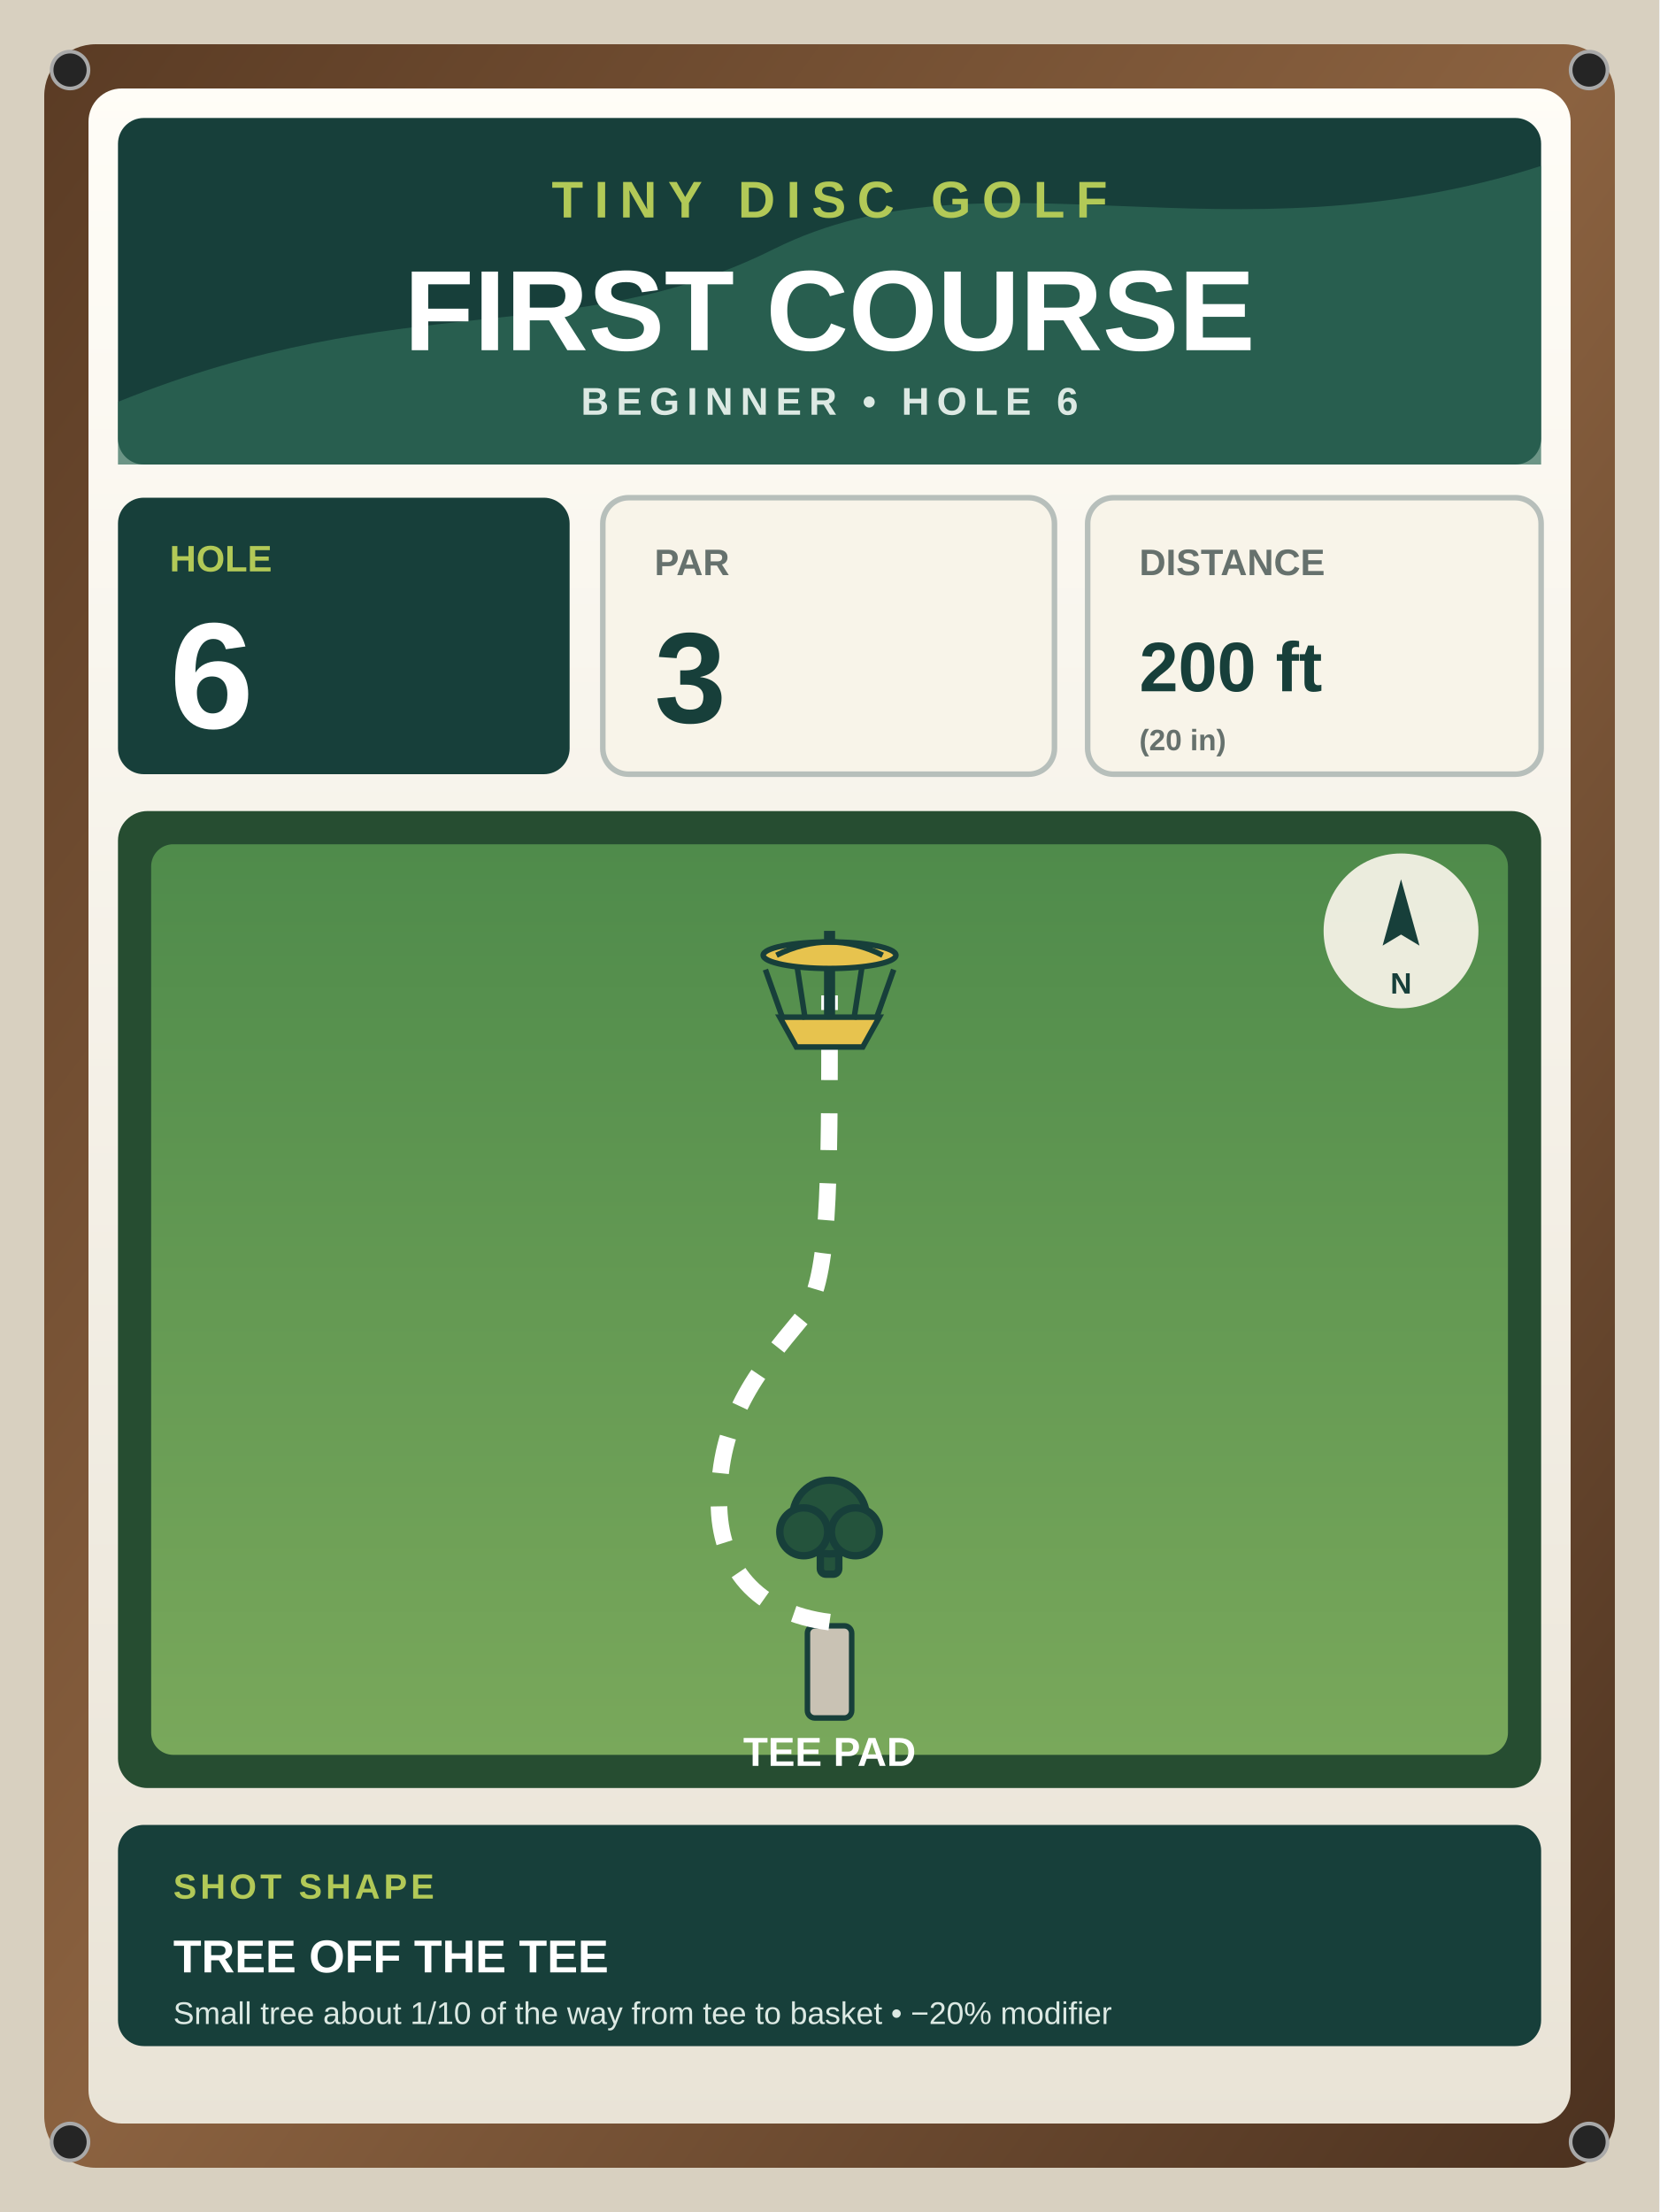
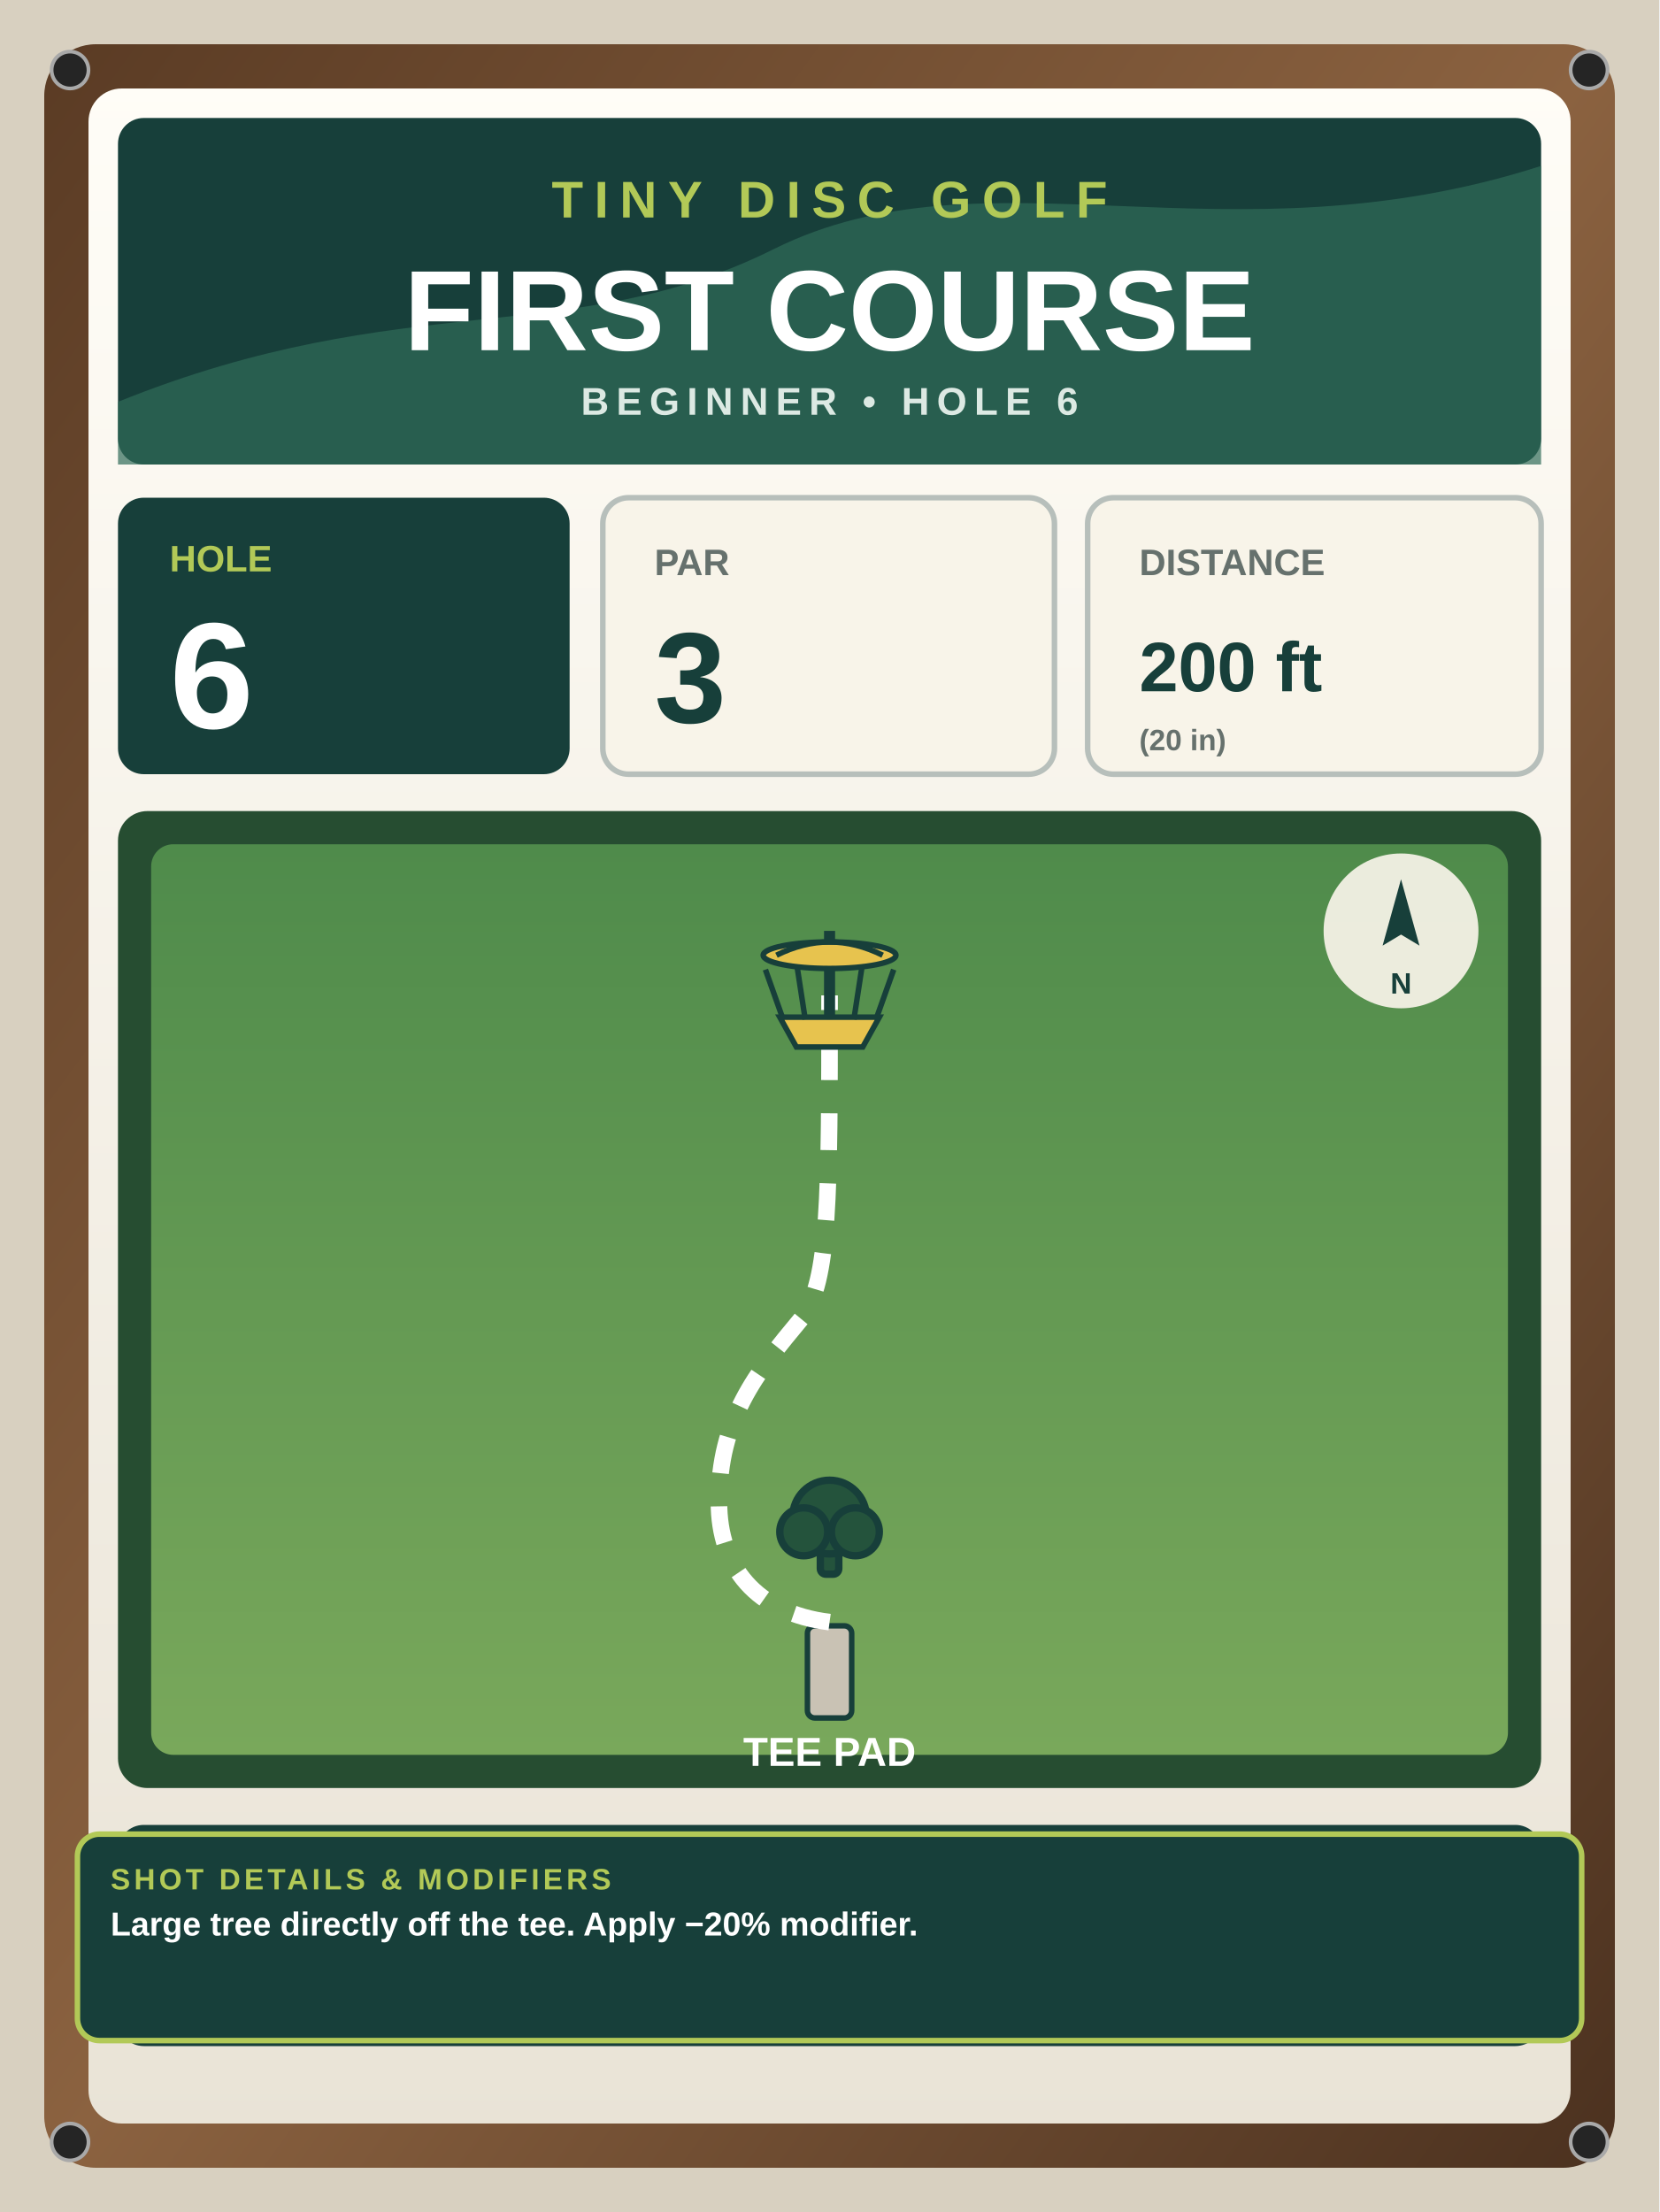
<svg xmlns="http://www.w3.org/2000/svg" viewBox="0 0 900 1200" role="img" aria-labelledby="title">
  <defs>
    <linearGradient id="wood" x1="0" x2="1" y1="0" y2="1">
      <stop stop-color="#5a3b24" />
      <stop offset=".5" stop-color="#8b6240" />
      <stop offset="1" stop-color="#4b311f" />
    </linearGradient>
    <linearGradient id="paper" x1="0" x2="0" y1="0" y2="1">
      <stop stop-color="#fffdf7" />
      <stop offset="1" stop-color="#e9e3d6" />
    </linearGradient>
    <linearGradient id="fairway" x1="0" x2="0" y1="0" y2="1">
      <stop stop-color="#4f8b4b" />
      <stop offset="1" stop-color="#79a85b" />
    </linearGradient>
  </defs>
  <rect width="900" height="1200" fill="#d8d0c0" />
  <rect x="24" y="24" width="852" height="1152" rx="28" fill="url(#wood)" />
  <rect x="48" y="48" width="804" height="1104" rx="18" fill="url(#paper)" />
  <rect x="64" y="64" width="772" height="188" rx="14" fill="#173f3a" />
  <path d="M64 218 C220 155 310 190 420 135 C535 78 665 145 836 90 L836 252 L64 252 Z" fill="#2f6b58" opacity=".7" />
  <text x="450" y="118" text-anchor="middle" font-family="Arial,sans-serif" font-size="28" font-weight="800" letter-spacing="6" fill="#b2c957">TINY DISC GOLF</text>
  <text x="450" y="190" text-anchor="middle" font-family="Arial,sans-serif" font-size="62" font-weight="900" fill="#fff">FIRST COURSE</text>
  <text x="450" y="225" text-anchor="middle" font-family="Arial,sans-serif" font-size="21" font-weight="700" letter-spacing="4" fill="#dce9e3">BEGINNER • HOLE 6</text>
  <rect x="64" y="270" width="245" height="150" rx="14" fill="#173f3a" />
  <text x="92" y="310" font-family="Arial,sans-serif" font-size="20" font-weight="800" fill="#b2c957">HOLE</text>
  <text x="92" y="395" font-family="Arial,sans-serif" font-size="82" font-weight="900" fill="#fff">6</text>
  <rect x="327" y="270" width="245" height="150" rx="14" fill="#f8f4e9" stroke="#b7bfbb" stroke-width="3" />
  <text x="355" y="312" font-family="Arial,sans-serif" font-size="20" font-weight="800" fill="#66716d">PAR</text>
  <text x="355" y="392" font-family="Arial,sans-serif" font-size="70" font-weight="900" fill="#173f3a">3</text>
  <rect x="590" y="270" width="246" height="150" rx="14" fill="#f8f4e9" stroke="#b7bfbb" stroke-width="3" />
  <text x="618" y="312" font-family="Arial,sans-serif" font-size="20" font-weight="800" fill="#66716d">DISTANCE</text>
  <text x="618" y="375" font-family="Arial,sans-serif" font-size="38" font-weight="900" fill="#173f3a">200 ft</text>
  <text x="618" y="407" font-family="Arial,sans-serif" font-size="16" font-weight="700" fill="#66716d">(20 in)</text>
  <rect x="64" y="440" width="772" height="530" rx="16" fill="#264d31" />
  <rect x="82" y="458" width="736" height="494" rx="12" fill="url(#fairway)" />
  <g fill="#24533c" stroke="#173f3a" stroke-width="4">
    <rect x="445" y="830" width="10" height="24" rx="3" />
    <circle cx="450" cy="823" r="20" />
    <circle cx="436" cy="831" r="13" />
    <circle cx="464" cy="831" r="13" />
  </g>
  <rect x="438" y="882" width="24" height="50" rx="4" fill="#c9c2b4" stroke="#173f3a" stroke-width="3" />
  <text x="450" y="958" text-anchor="middle" font-family="Arial,sans-serif" font-size="22" font-weight="900" fill="#fff">TEE PAD</text>
  <path d="M450 880 C410 875 390 850 390 815 C390 770 410 745 435 715 C450 695 450 650 450 540" fill="none" stroke="#fff" stroke-width="9" stroke-dasharray="20 18" />
  <g transform="translate(450 505) scale(.6)">
    <rect x="-5" y="0" width="10" height="80" fill="#173f3a" />
    <path d="M-45 78 L45 78 L30 105 L-30 105 Z" fill="#e7c34e" stroke="#173f3a" stroke-width="5" />
    <path d="M-42 80 L-58 35 M-22 80 L-30 28 M0 80 L0 24 M22 80 L30 28 M42 80 L58 35" stroke="#173f3a" stroke-width="5" />
    <ellipse cx="0" cy="22" rx="60" ry="12" fill="#e7c34e" stroke="#173f3a" stroke-width="5" />
    <path d="M-48 22 Q0 -2 48 22" fill="none" stroke="#173f3a" stroke-width="5" />
  </g>
  <g transform="translate(760 505)">
    <circle r="42" fill="#f8f4e9" opacity=".92" />
    <path d="M0 -28 L10 8 L0 2 L-10 8 Z" fill="#173f3a" />
    <text x="0" y="34" text-anchor="middle" font-family="Arial,sans-serif" font-size="16" font-weight="900" fill="#173f3a">N</text>
  </g>
  <rect x="64" y="990" width="772" height="120" rx="14" fill="#173f3a" />
  <text x="94" y="1030" font-family="Arial,sans-serif" font-size="19" font-weight="900" letter-spacing="2" fill="#b2c957">SHOT SHAPE</text>
  <text x="94" y="1070" font-family="Arial,sans-serif" font-size="25" font-weight="800" fill="#fff">TREE OFF THE TEE</text>
  <text x="94" y="1098" font-family="Arial,sans-serif" font-size="17" fill="#dce9e3">Small tree about 1/10 of the way from tee to basket • −20% modifier</text>
  <g fill="#252525" stroke="#a9a9a9" stroke-width="2">
    <circle cx="38" cy="38" r="10" />
    <circle cx="862" cy="38" r="10" />
    <circle cx="38" cy="1162" r="10" />
    <circle cx="862" cy="1162" r="10" />
  </g>
+   <g id="complete-hole-details">
+     <rect x="42" y="995" width="816" height="112" rx="12" fill="#173f3a" stroke="#b2c957" stroke-width="3" />
+     <text x="60" y="1025" font-family="Arial,sans-serif" font-size="16" font-weight="900" letter-spacing="2" fill="#b2c957">SHOT DETAILS &amp; MODIFIERS</text>
+     <text x="60" y="1050" font-family="Arial,sans-serif" font-size="18" font-weight="900" fill="#fff">Large tree directly off the tee. Apply −20% modifier.</text>
+   </g>
</svg>
